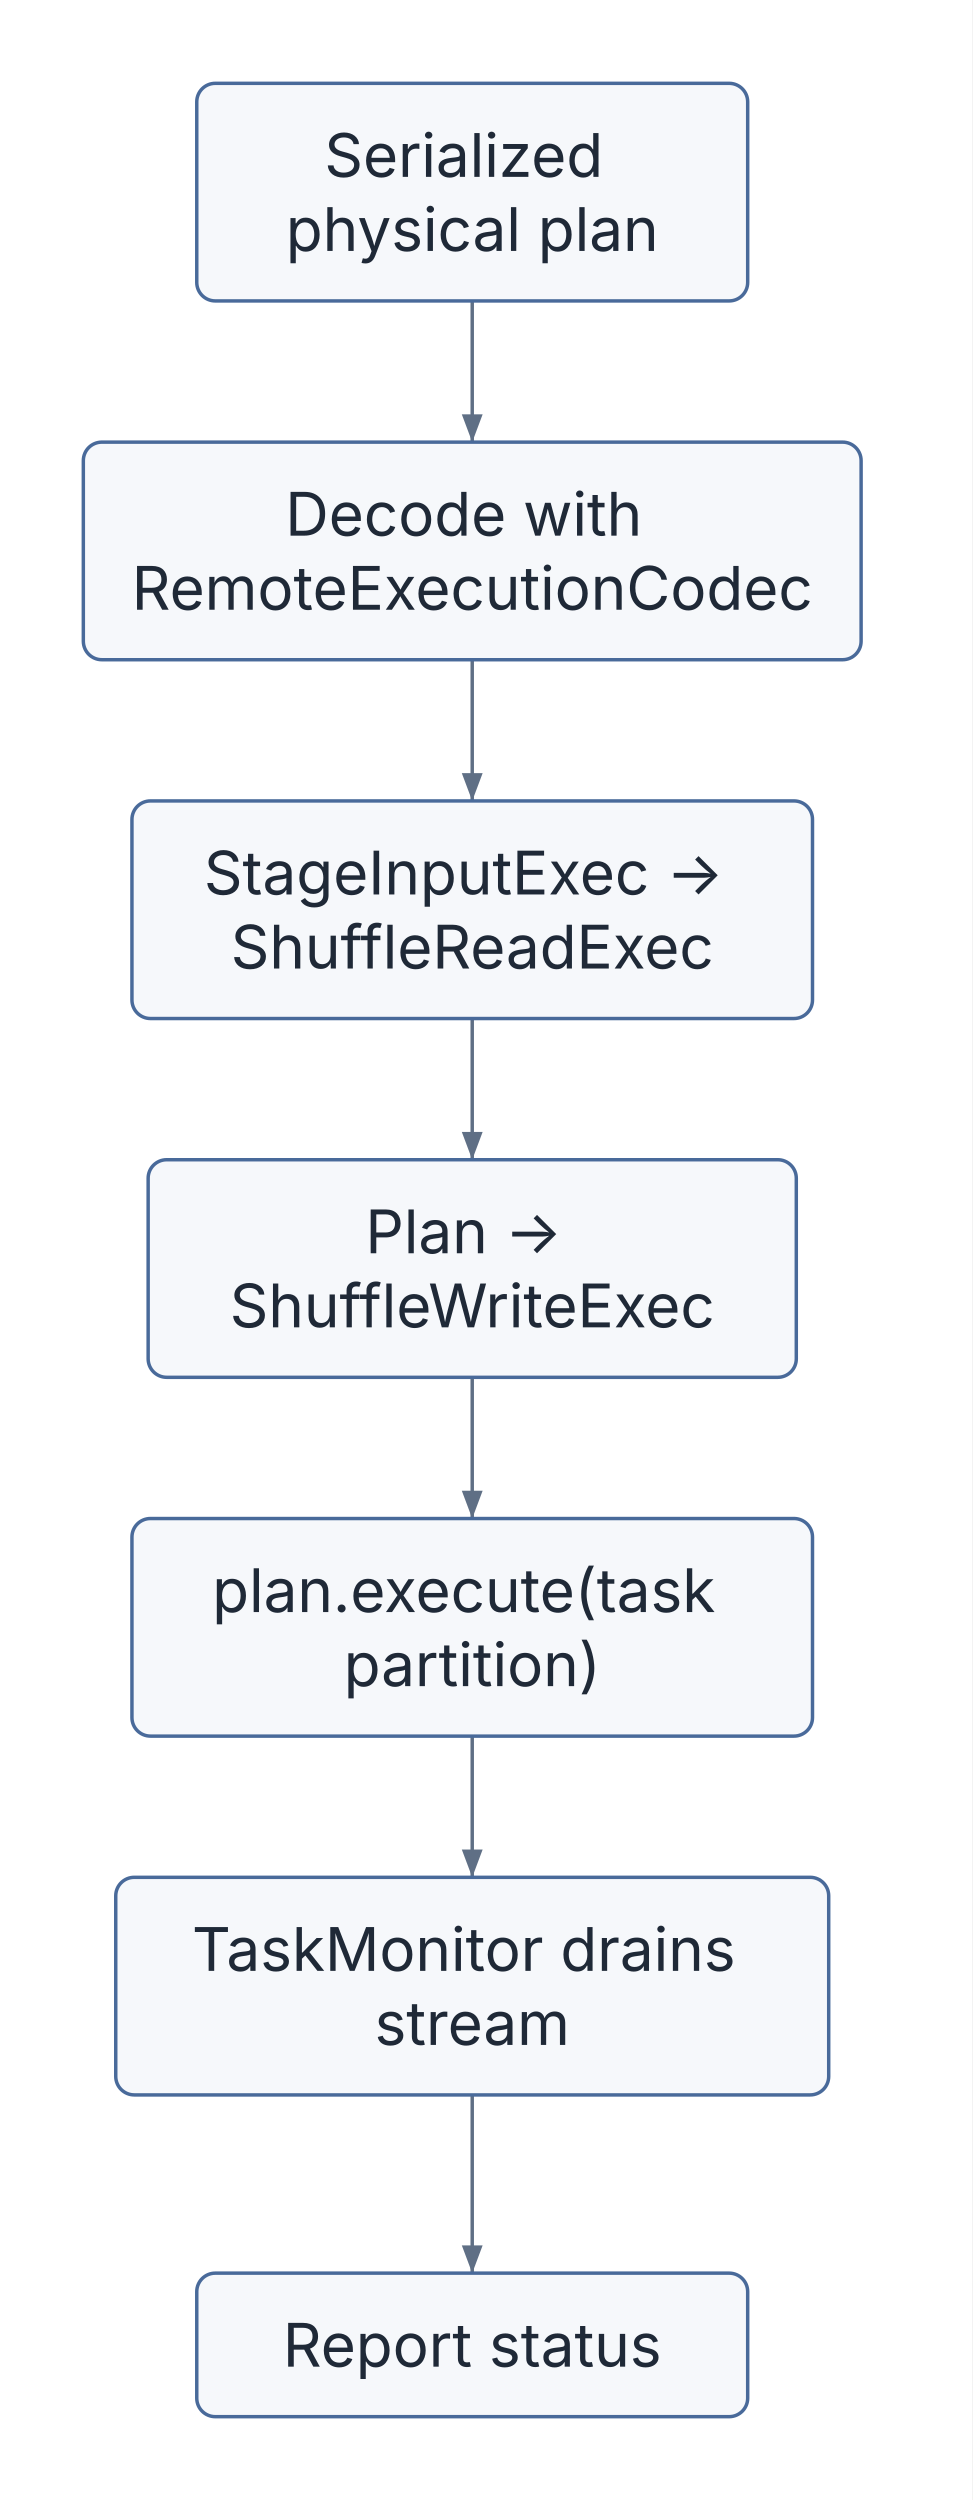
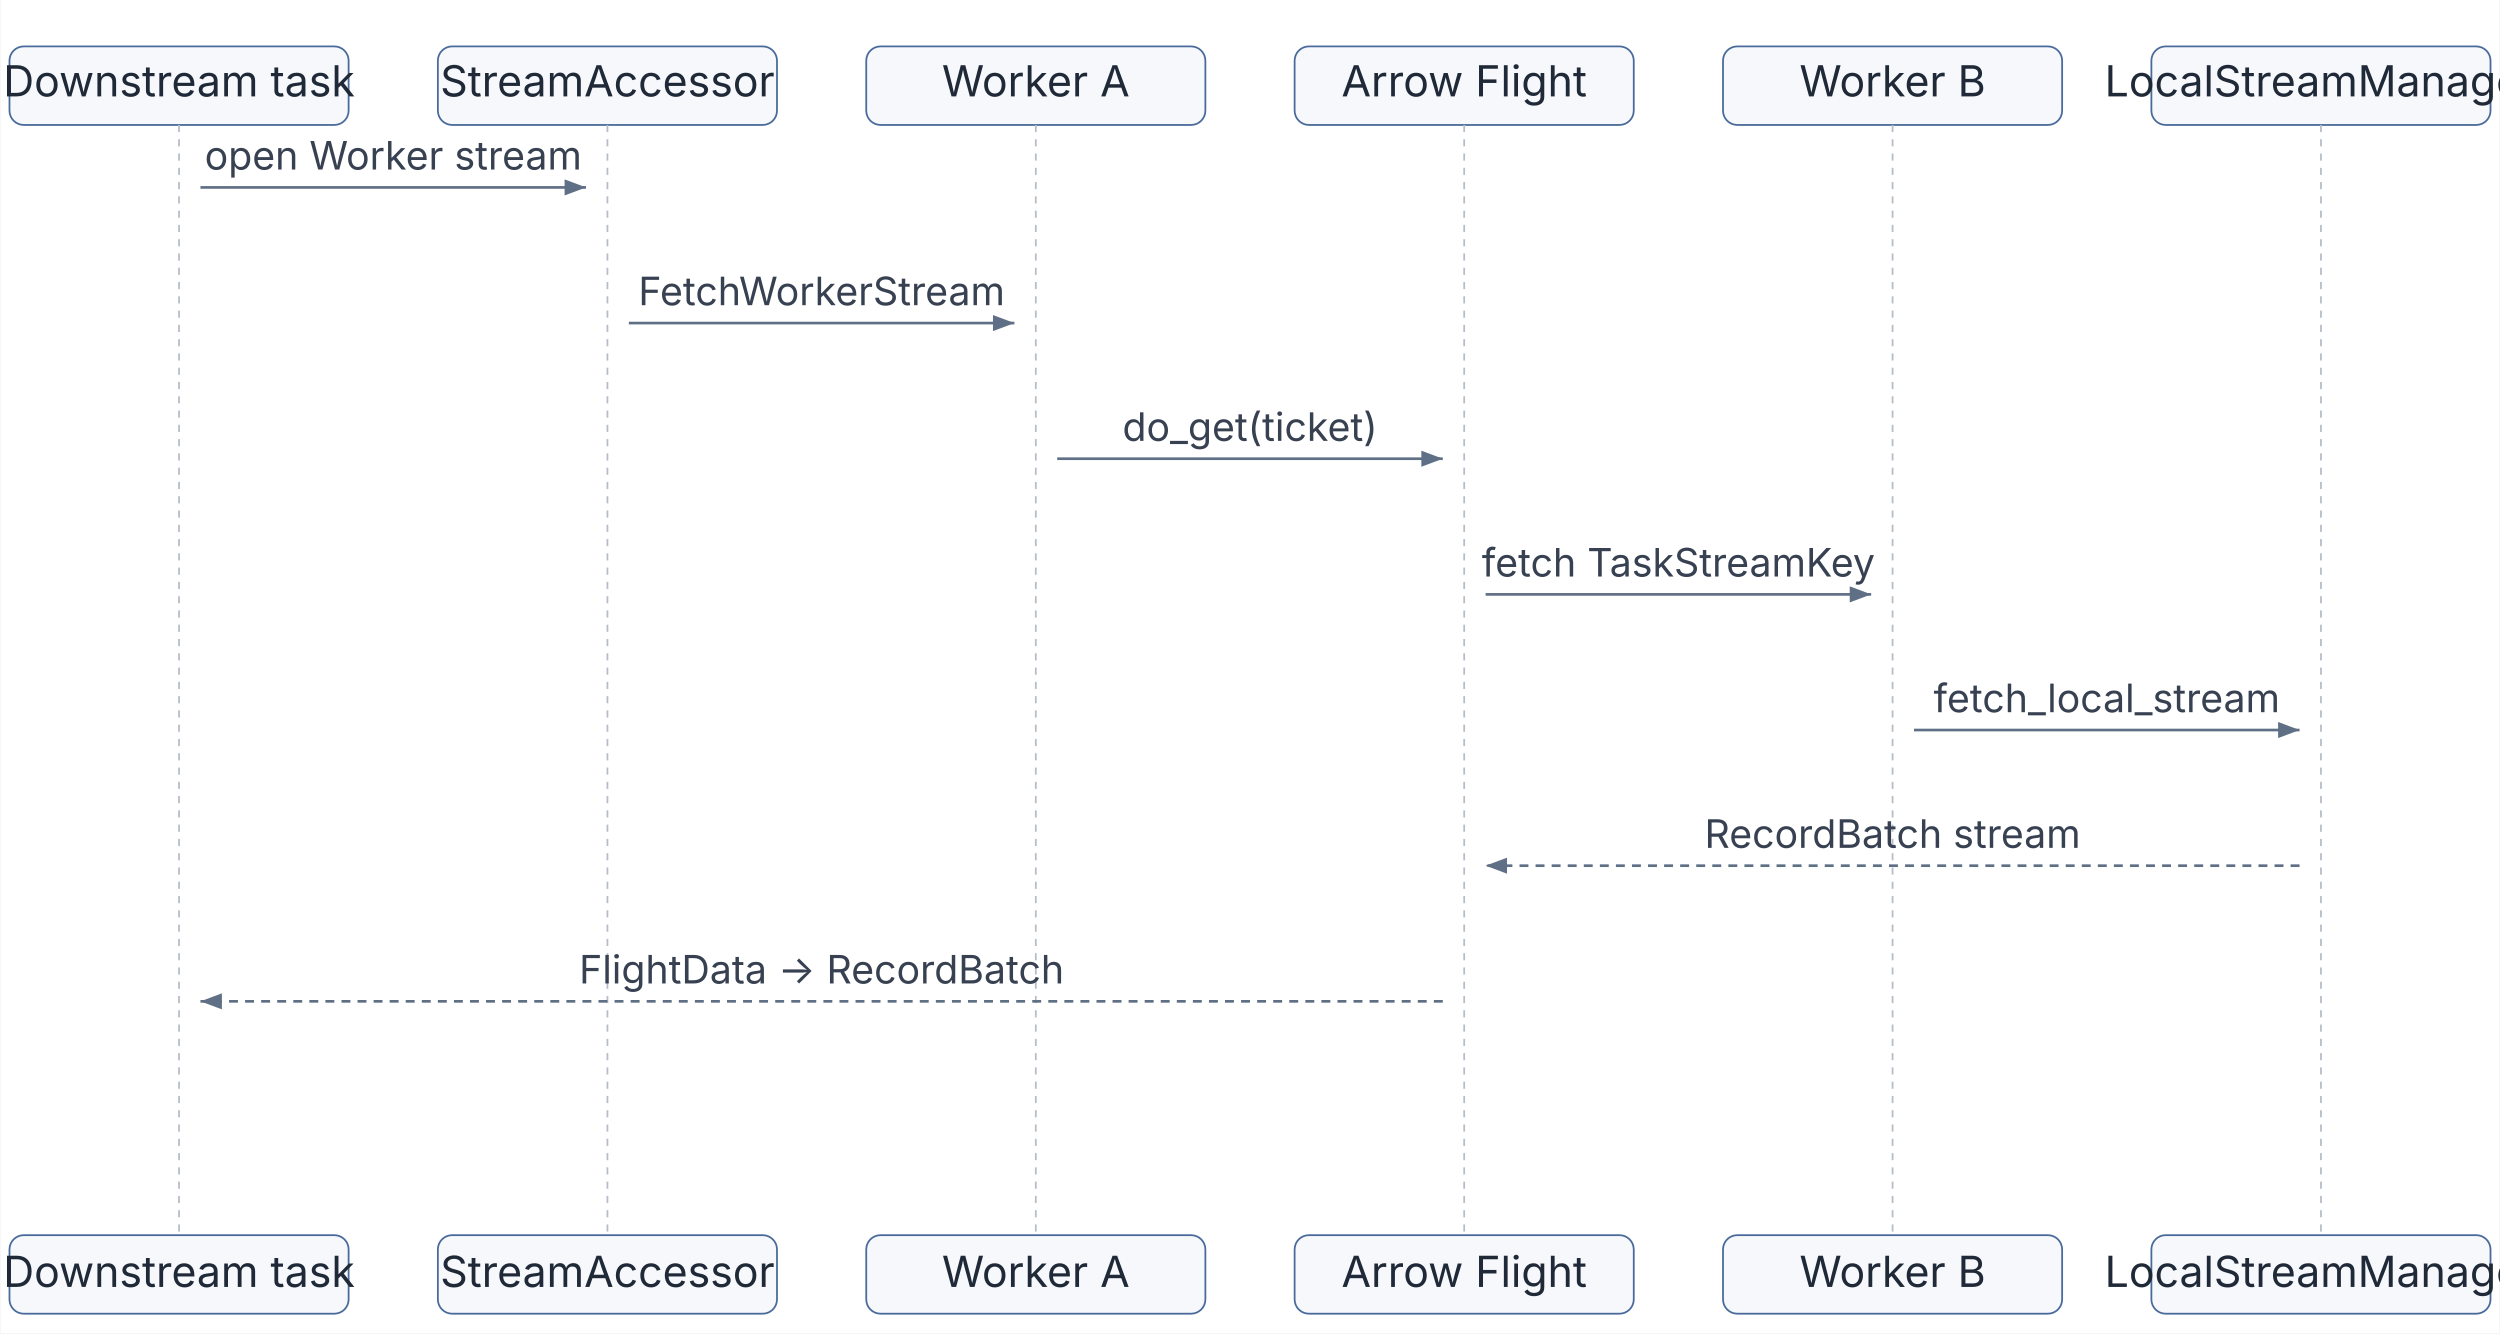
- <svg xmlns="http://www.w3.org/2000/svg" width="420" height="1080" viewBox="0 0 420 1080">
+ <svg xmlns="http://www.w3.org/2000/svg" width="900" height="480" viewBox="0 0 1400 747">
  <defs>
    <marker id="arrow" markerWidth="10" markerHeight="10" refX="8" refY="3" orient="auto" markerUnits="strokeWidth">
      <path d="M0,0 L0,6 L8,3 z" fill="#5f6f85" />
    </marker>
  </defs>
-   <rect x="0" y="0" width="420" height="1080" fill="white" />
-   <line x1="204" y1="130" x2="204" y2="191" stroke="#5f6f85" stroke-width="1.5" marker-end="url(#arrow)" />
-   <line x1="204" y1="285" x2="204" y2="346" stroke="#5f6f85" stroke-width="1.5" marker-end="url(#arrow)" />
-   <line x1="204" y1="440" x2="204" y2="501" stroke="#5f6f85" stroke-width="1.5" marker-end="url(#arrow)" />
-   <line x1="204" y1="595" x2="204" y2="656" stroke="#5f6f85" stroke-width="1.5" marker-end="url(#arrow)" />
-   <line x1="204" y1="750" x2="204" y2="811" stroke="#5f6f85" stroke-width="1.5" marker-end="url(#arrow)" />
-   <line x1="204" y1="905" x2="204" y2="982" stroke="#5f6f85" stroke-width="1.5" marker-end="url(#arrow)" />
-   <rect x="85" y="36" width="238" height="94" rx="8" fill="#f6f8fb" stroke="#496a9a" stroke-width="1.5" />
-   <text x="204" y="67" text-anchor="middle" dominant-baseline="middle" font-family="Inter, Helvetica, Arial, sans-serif" font-size="26" fill="#1f2937">
-     <tspan x="204" dy="0">Serialized</tspan>
-     <tspan x="204" dy="32">physical plan</tspan>
-   </text>
-   <rect x="36" y="191" width="336" height="94" rx="8" fill="#f6f8fb" stroke="#496a9a" stroke-width="1.5" />
-   <text x="204" y="222" text-anchor="middle" dominant-baseline="middle" font-family="Inter, Helvetica, Arial, sans-serif" font-size="26" fill="#1f2937">
-     <tspan x="204" dy="0">Decode with</tspan>
-     <tspan x="204" dy="32">RemoteExecutionCodec</tspan>
-   </text>
-   <rect x="57" y="346" width="294" height="94" rx="8" fill="#f6f8fb" stroke="#496a9a" stroke-width="1.5" />
-   <text x="204" y="377" text-anchor="middle" dominant-baseline="middle" font-family="Inter, Helvetica, Arial, sans-serif" font-size="26" fill="#1f2937">
-     <tspan x="204" dy="0">StageInputExec -&gt;</tspan>
-     <tspan x="204" dy="32">ShuffleReadExec</tspan>
-   </text>
-   <rect x="64" y="501" width="280" height="94" rx="8" fill="#f6f8fb" stroke="#496a9a" stroke-width="1.5" />
-   <text x="204" y="532" text-anchor="middle" dominant-baseline="middle" font-family="Inter, Helvetica, Arial, sans-serif" font-size="26" fill="#1f2937">
-     <tspan x="204" dy="0">Plan -&gt;</tspan>
-     <tspan x="204" dy="32">ShuffleWriteExec</tspan>
-   </text>
-   <rect x="57" y="656" width="294" height="94" rx="8" fill="#f6f8fb" stroke="#496a9a" stroke-width="1.5" />
-   <text x="204" y="687" text-anchor="middle" dominant-baseline="middle" font-family="Inter, Helvetica, Arial, sans-serif" font-size="26" fill="#1f2937">
-     <tspan x="204" dy="0">plan.execute(task</tspan>
-     <tspan x="204" dy="32">partition)</tspan>
-   </text>
-   <rect x="50" y="811" width="308" height="94" rx="8" fill="#f6f8fb" stroke="#496a9a" stroke-width="1.5" />
-   <text x="204" y="842" text-anchor="middle" dominant-baseline="middle" font-family="Inter, Helvetica, Arial, sans-serif" font-size="26" fill="#1f2937">
-     <tspan x="204" dy="0">TaskMonitor drains</tspan>
-     <tspan x="204" dy="32">stream</tspan>
-   </text>
-   <rect x="85" y="982" width="238" height="62" rx="8" fill="#f6f8fb" stroke="#496a9a" stroke-width="1.5" />
-   <text x="204" y="1013" text-anchor="middle" dominant-baseline="middle" font-family="Inter, Helvetica, Arial, sans-serif" font-size="26" fill="#1f2937">
-     <tspan x="204" dy="0">Report status</tspan>
-   </text>
+   <rect x="0" y="0" width="1400" height="747" fill="white" />
+   <rect x="5" y="26" width="190" height="44" rx="8" fill="#f6f8fb" stroke="#496a9a" />
+   <text x="100" y="54" text-anchor="middle" font-family="Inter, Helvetica, Arial, sans-serif" font-size="24" fill="#1f2937">Downstream task</text>
+   <line x1="100" y1="70" x2="100" y2="692" stroke="#b5bdc8" stroke-dasharray="4 4" />
+   <rect x="5" y="692" width="190" height="44" rx="8" fill="#f6f8fb" stroke="#496a9a" />
+   <text x="100" y="721" text-anchor="middle" font-family="Inter, Helvetica, Arial, sans-serif" font-size="24" fill="#1f2937">Downstream task</text>
+   <rect x="245" y="26" width="190" height="44" rx="8" fill="#f6f8fb" stroke="#496a9a" />
+   <text x="340" y="54" text-anchor="middle" font-family="Inter, Helvetica, Arial, sans-serif" font-size="24" fill="#1f2937">StreamAccessor</text>
+   <line x1="340" y1="70" x2="340" y2="692" stroke="#b5bdc8" stroke-dasharray="4 4" />
+   <rect x="245" y="692" width="190" height="44" rx="8" fill="#f6f8fb" stroke="#496a9a" />
+   <text x="340" y="721" text-anchor="middle" font-family="Inter, Helvetica, Arial, sans-serif" font-size="24" fill="#1f2937">StreamAccessor</text>
+   <rect x="485" y="26" width="190" height="44" rx="8" fill="#f6f8fb" stroke="#496a9a" />
+   <text x="580" y="54" text-anchor="middle" font-family="Inter, Helvetica, Arial, sans-serif" font-size="24" fill="#1f2937">Worker A</text>
+   <line x1="580" y1="70" x2="580" y2="692" stroke="#b5bdc8" stroke-dasharray="4 4" />
+   <rect x="485" y="692" width="190" height="44" rx="8" fill="#f6f8fb" stroke="#496a9a" />
+   <text x="580" y="721" text-anchor="middle" font-family="Inter, Helvetica, Arial, sans-serif" font-size="24" fill="#1f2937">Worker A</text>
+   <rect x="725" y="26" width="190" height="44" rx="8" fill="#f6f8fb" stroke="#496a9a" />
+   <text x="820" y="54" text-anchor="middle" font-family="Inter, Helvetica, Arial, sans-serif" font-size="24" fill="#1f2937">Arrow Flight</text>
+   <line x1="820" y1="70" x2="820" y2="692" stroke="#b5bdc8" stroke-dasharray="4 4" />
+   <rect x="725" y="692" width="190" height="44" rx="8" fill="#f6f8fb" stroke="#496a9a" />
+   <text x="820" y="721" text-anchor="middle" font-family="Inter, Helvetica, Arial, sans-serif" font-size="24" fill="#1f2937">Arrow Flight</text>
+   <rect x="965" y="26" width="190" height="44" rx="8" fill="#f6f8fb" stroke="#496a9a" />
+   <text x="1060" y="54" text-anchor="middle" font-family="Inter, Helvetica, Arial, sans-serif" font-size="24" fill="#1f2937">Worker B</text>
+   <line x1="1060" y1="70" x2="1060" y2="692" stroke="#b5bdc8" stroke-dasharray="4 4" />
+   <rect x="965" y="692" width="190" height="44" rx="8" fill="#f6f8fb" stroke="#496a9a" />
+   <text x="1060" y="721" text-anchor="middle" font-family="Inter, Helvetica, Arial, sans-serif" font-size="24" fill="#1f2937">Worker B</text>
+   <rect x="1205" y="26" width="190" height="44" rx="8" fill="#f6f8fb" stroke="#496a9a" />
+   <text x="1300" y="54" text-anchor="middle" font-family="Inter, Helvetica, Arial, sans-serif" font-size="24" fill="#1f2937">LocalStreamManager</text>
+   <line x1="1300" y1="70" x2="1300" y2="692" stroke="#b5bdc8" stroke-dasharray="4 4" />
+   <rect x="1205" y="692" width="190" height="44" rx="8" fill="#f6f8fb" stroke="#496a9a" />
+   <text x="1300" y="721" text-anchor="middle" font-family="Inter, Helvetica, Arial, sans-serif" font-size="24" fill="#1f2937">LocalStreamManager</text>
+   <line x1="112" y1="105" x2="328" y2="105" stroke="#5f6f85" stroke-width="1.5" marker-end="url(#arrow)" />
+   <text x="220" y="95" text-anchor="middle" font-family="Inter, Helvetica, Arial, sans-serif" font-size="22" fill="#374151">open Worker stream</text>
+   <line x1="352" y1="181" x2="568" y2="181" stroke="#5f6f85" stroke-width="1.5" marker-end="url(#arrow)" />
+   <text x="460" y="171" text-anchor="middle" font-family="Inter, Helvetica, Arial, sans-serif" font-size="22" fill="#374151">FetchWorkerStream</text>
+   <line x1="592" y1="257" x2="808" y2="257" stroke="#5f6f85" stroke-width="1.5" marker-end="url(#arrow)" />
+   <text x="700" y="247" text-anchor="middle" font-family="Inter, Helvetica, Arial, sans-serif" font-size="22" fill="#374151">do_get(ticket)</text>
+   <line x1="832" y1="333" x2="1048" y2="333" stroke="#5f6f85" stroke-width="1.5" marker-end="url(#arrow)" />
+   <text x="940" y="323" text-anchor="middle" font-family="Inter, Helvetica, Arial, sans-serif" font-size="22" fill="#374151">fetch TaskStreamKey</text>
+   <line x1="1072" y1="409" x2="1288" y2="409" stroke="#5f6f85" stroke-width="1.5" marker-end="url(#arrow)" />
+   <text x="1180" y="399" text-anchor="middle" font-family="Inter, Helvetica, Arial, sans-serif" font-size="22" fill="#374151">fetch_local_stream</text>
+   <line x1="1288" y1="485" x2="832" y2="485" stroke="#5f6f85" stroke-width="1.5" stroke-dasharray="5 4" marker-end="url(#arrow)" />
+   <text x="1060" y="475" text-anchor="middle" font-family="Inter, Helvetica, Arial, sans-serif" font-size="22" fill="#374151">RecordBatch stream</text>
+   <line x1="808" y1="561" x2="112" y2="561" stroke="#5f6f85" stroke-width="1.5" stroke-dasharray="5 4" marker-end="url(#arrow)" />
+   <text x="460" y="551" text-anchor="middle" font-family="Inter, Helvetica, Arial, sans-serif" font-size="22" fill="#374151">FlightData -&gt; RecordBatch</text>
</svg>
